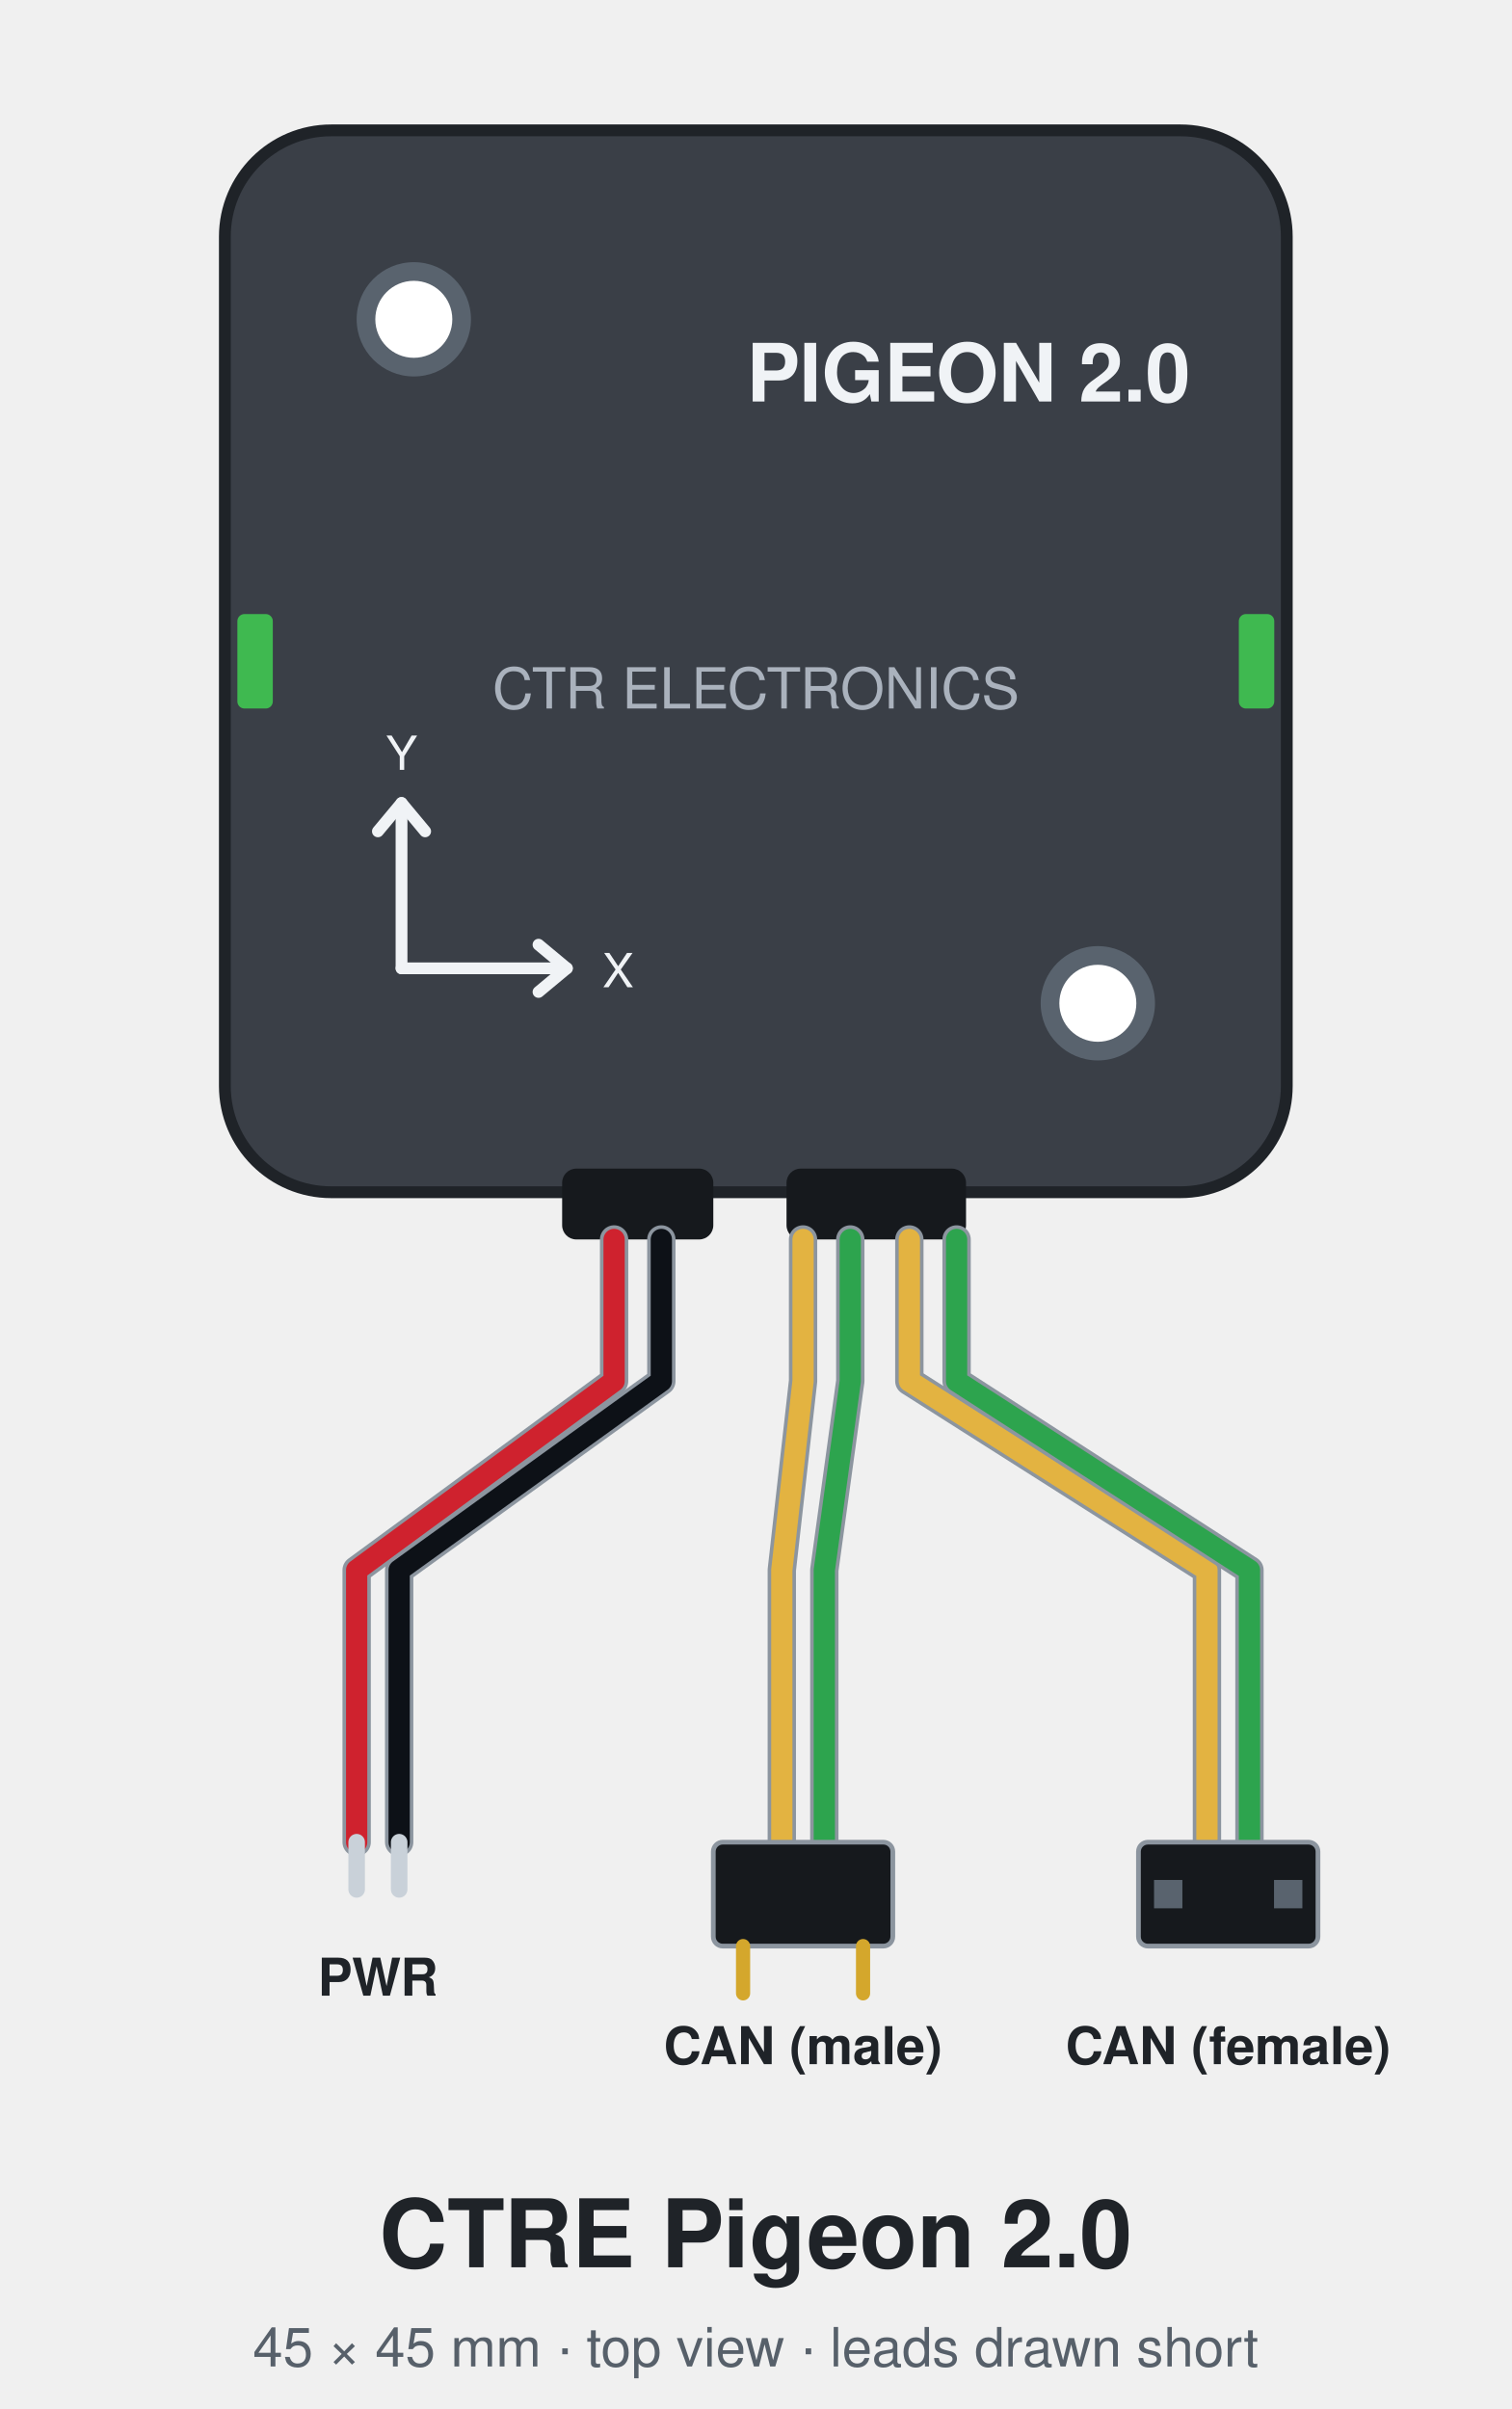
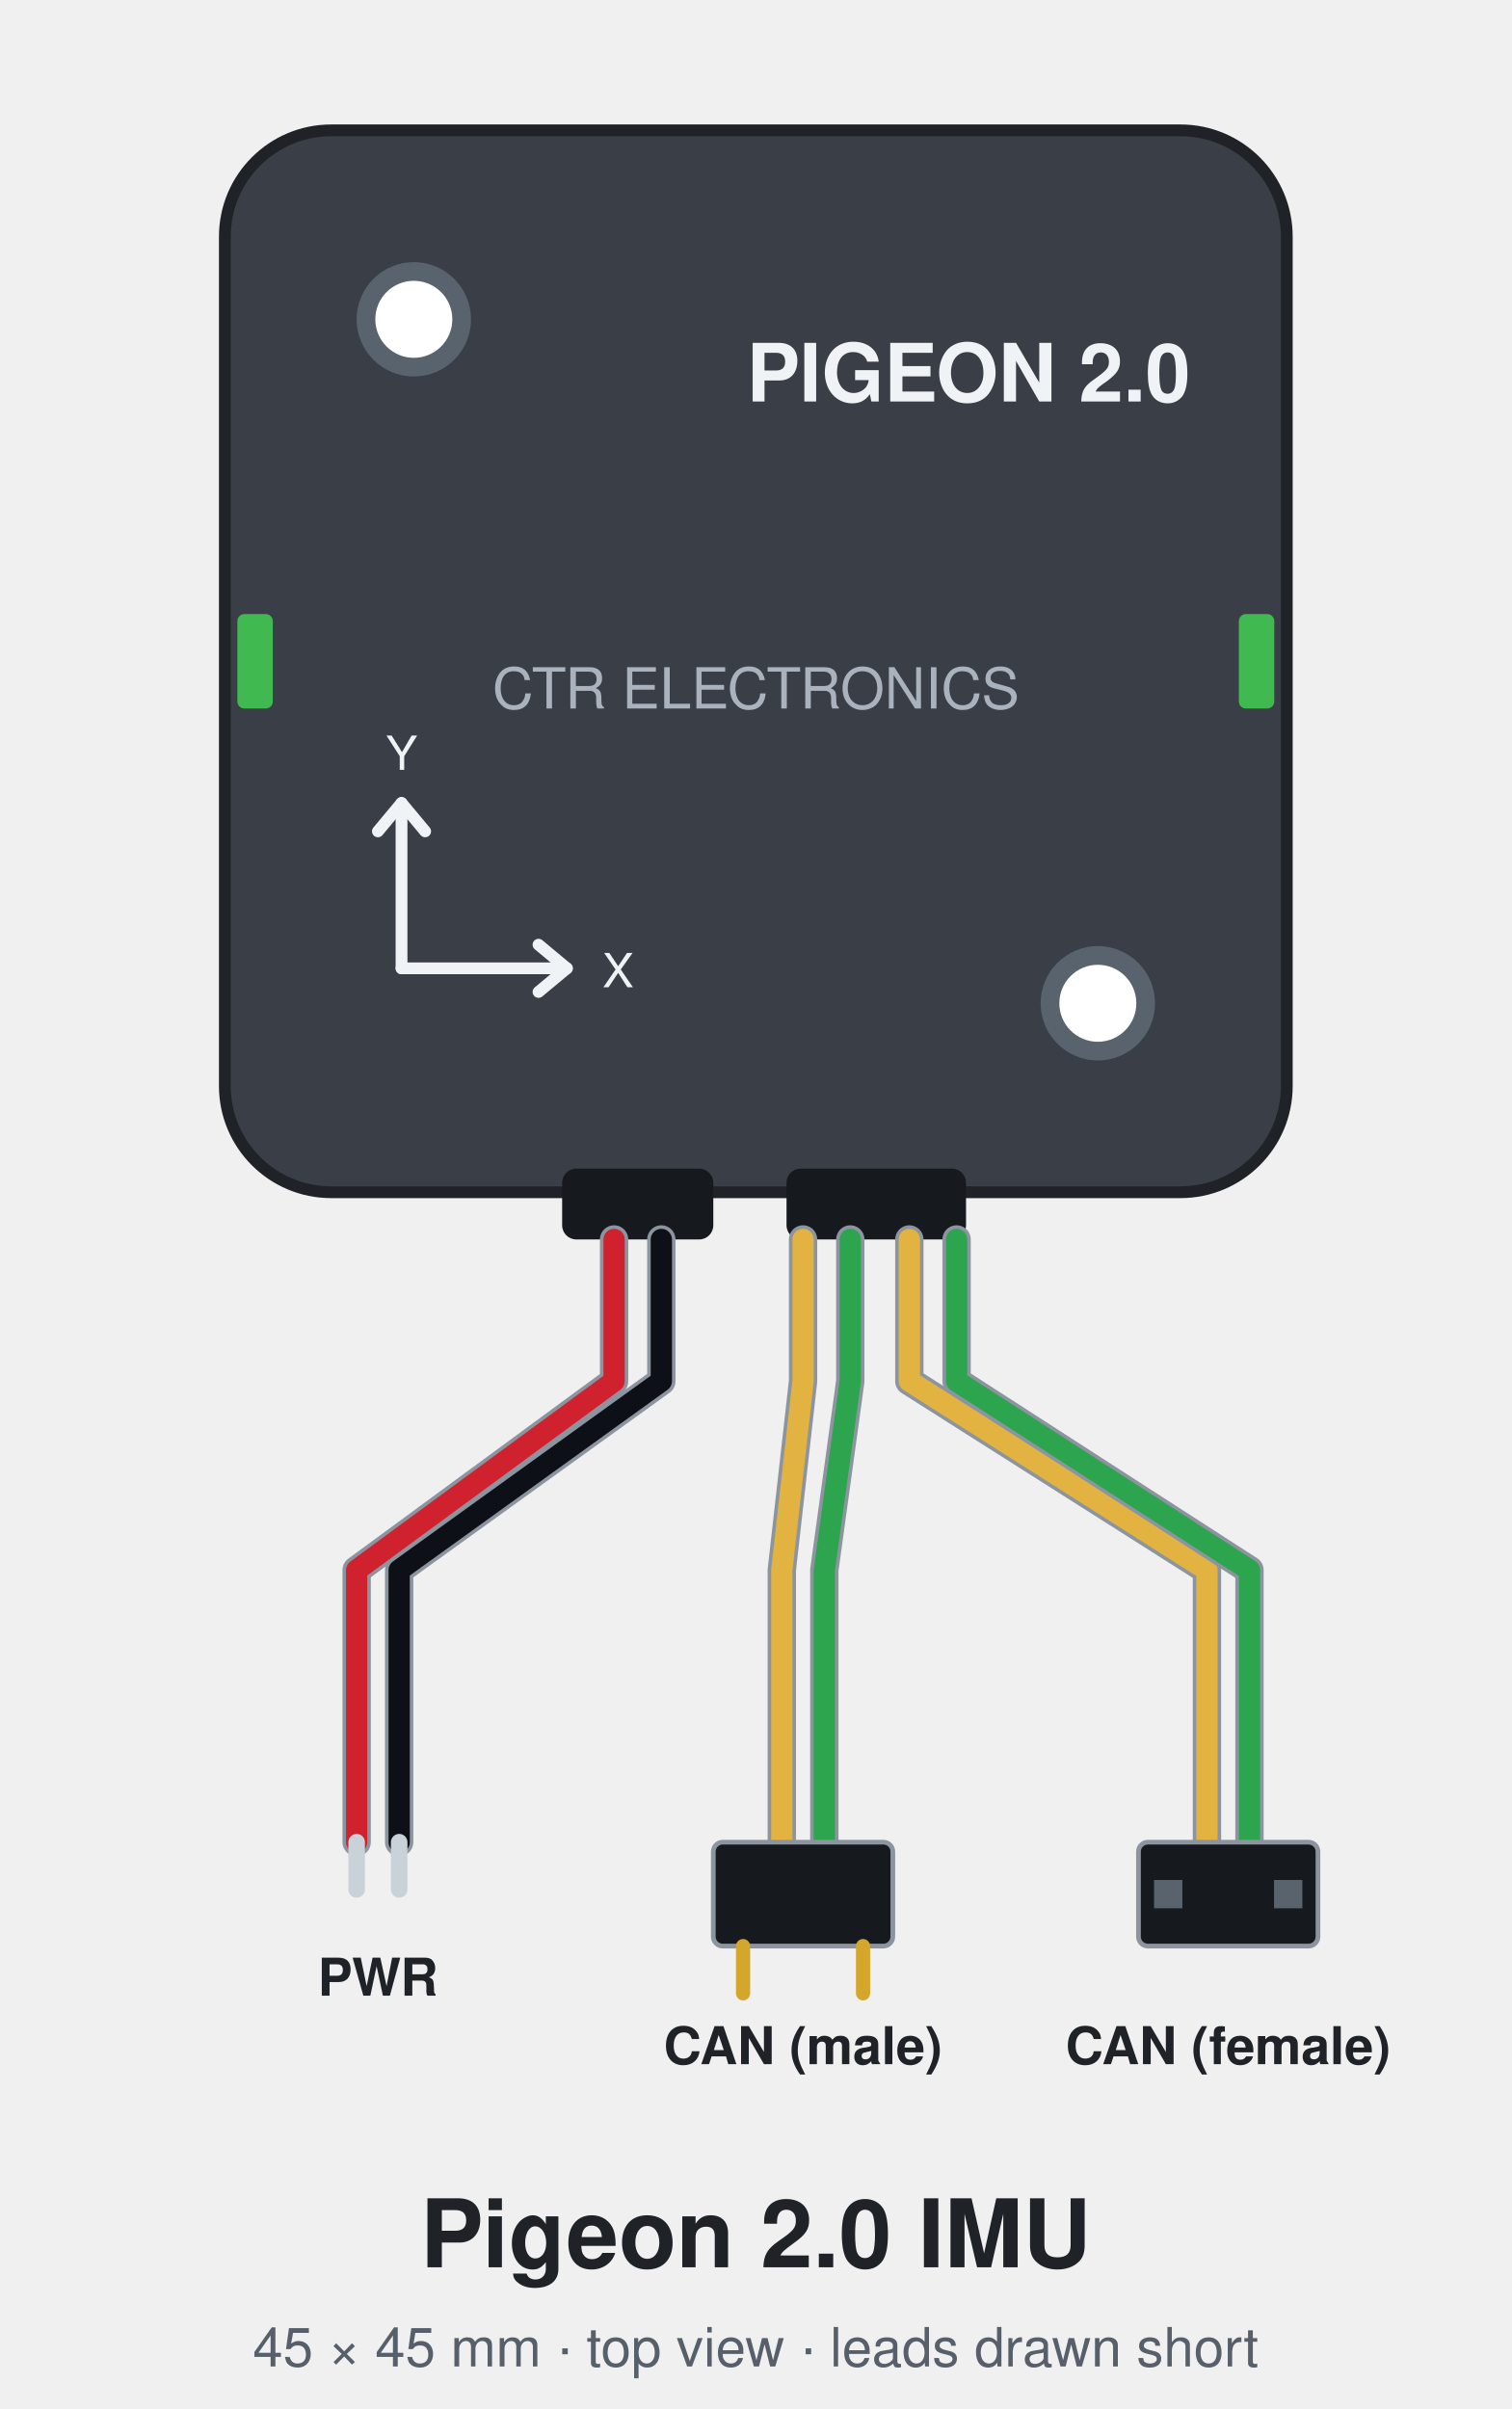
<svg xmlns="http://www.w3.org/2000/svg" viewBox="-32 -28 64 102" width="64mm" height="102mm" font-family="Helvetica, Arial, sans-serif">
  <rect x="-22.48" y="-22.48" width="44.96" height="44.96" rx="4.5" fill="#3a3f47" stroke="#1f2328" stroke-width="0.5" />
  <circle cx="-14.48" cy="-14.48" r="2.42" fill="#59636e" />
  <circle cx="-14.48" cy="-14.48" r="1.63" fill="#ffffff" />
  <circle cx="14.48" cy="14.48" r="2.42" fill="#59636e" />
  <circle cx="14.48" cy="14.48" r="1.63" fill="#ffffff" />
  <text x="9" y="-11" font-size="3.4" fill="#f0f3f6" text-anchor="middle" font-weight="bold">PIGEON 2.0</text>
  <text x="0" y="2" font-size="2.4" fill="#aab2bd" text-anchor="middle">CTR ELECTRONICS</text>
  <path d="M -15 13 L -8 13" fill="none" stroke="#f0f3f6" stroke-width="0.5" stroke-linejoin="round" stroke-linecap="round" />
  <path d="M -15 13 L -15 6" fill="none" stroke="#f0f3f6" stroke-width="0.5" stroke-linejoin="round" stroke-linecap="round" />
  <path d="M -9.2 12 L -8 13 L -9.2 14" fill="none" stroke="#f0f3f6" stroke-width="0.5" stroke-linejoin="round" stroke-linecap="round" />
  <path d="M -16 7.2 L -15 6 L -14 7.2" fill="none" stroke="#f0f3f6" stroke-width="0.5" stroke-linejoin="round" stroke-linecap="round" />
  <text x="-6.5" y="13.8" font-size="2" fill="#f0f3f6" text-anchor="start">X</text>
  <text x="-15" y="4.6" font-size="2" fill="#f0f3f6" text-anchor="middle">Y</text>
  <rect x="-21.95" y="-2" width="1.5" height="4" rx="0.3" fill="#3fb950" />
  <rect x="20.45" y="-2" width="1.5" height="4" rx="0.3" fill="#3fb950" />
  <rect x="-8.2" y="21.48" width="6.4" height="3" rx="0.6" fill="#16191d" />
  <rect x="1.3" y="21.48" width="7.6" height="3" rx="0.6" fill="#16191d" />
  <path d="M -6 24.48 L -6 30.48 L -16.9 38.48 L -16.9 50" fill="none" stroke="#8c959f" stroke-width="1.2" stroke-linejoin="round" stroke-linecap="round" />
  <path d="M -6 24.48 L -6 30.48 L -16.9 38.48 L -16.9 50" fill="none" stroke="#cf222e" stroke-width="0.9" stroke-linejoin="round" stroke-linecap="round" />
  <path d="M -4 24.48 L -4 30.48 L -15.1 38.48 L -15.1 50" fill="none" stroke="#8c959f" stroke-width="1.2" stroke-linejoin="round" stroke-linecap="round" />
  <path d="M -4 24.48 L -4 30.48 L -15.1 38.48 L -15.1 50" fill="none" stroke="#0d1117" stroke-width="0.9" stroke-linejoin="round" stroke-linecap="round" />
  <path d="M 2 24.48 L 2 30.48 L 1.1 38.48 L 1.1 50" fill="none" stroke="#8c959f" stroke-width="1.2" stroke-linejoin="round" stroke-linecap="round" />
  <path d="M 2 24.48 L 2 30.48 L 1.1 38.48 L 1.1 50" fill="none" stroke="#e3b341" stroke-width="0.9" stroke-linejoin="round" stroke-linecap="round" />
  <path d="M 4 24.48 L 4 30.48 L 2.9 38.48 L 2.9 50" fill="none" stroke="#8c959f" stroke-width="1.2" stroke-linejoin="round" stroke-linecap="round" />
  <path d="M 4 24.48 L 4 30.48 L 2.9 38.48 L 2.9 50" fill="none" stroke="#2da44e" stroke-width="0.9" stroke-linejoin="round" stroke-linecap="round" />
  <path d="M 6.5 24.48 L 6.5 30.48 L 19.1 38.48 L 19.1 50" fill="none" stroke="#8c959f" stroke-width="1.2" stroke-linejoin="round" stroke-linecap="round" />
  <path d="M 6.5 24.48 L 6.5 30.48 L 19.1 38.48 L 19.1 50" fill="none" stroke="#e3b341" stroke-width="0.9" stroke-linejoin="round" stroke-linecap="round" />
  <path d="M 8.5 24.48 L 8.5 30.48 L 20.9 38.48 L 20.9 50" fill="none" stroke="#8c959f" stroke-width="1.2" stroke-linejoin="round" stroke-linecap="round" />
  <path d="M 8.5 24.48 L 8.5 30.48 L 20.9 38.48 L 20.9 50" fill="none" stroke="#2da44e" stroke-width="0.9" stroke-linejoin="round" stroke-linecap="round" />
  <path d="M -16.9 50 L -16.9 52" fill="none" stroke="#c9d1d9" stroke-width="0.7" stroke-linejoin="round" stroke-linecap="round" />
  <path d="M -15.1 50 L -15.1 52" fill="none" stroke="#c9d1d9" stroke-width="0.7" stroke-linejoin="round" stroke-linecap="round" />
  <rect x="-1.8" y="50" width="7.6" height="4.4" rx="0.4" fill="#16191d" stroke="#8c959f" stroke-width="0.2" />
  <path d="M -0.54 54.4 L -0.54 56.4" fill="none" stroke="#d4a72c" stroke-width="0.6" stroke-linejoin="round" stroke-linecap="round" />
  <path d="M 4.54 54.4 L 4.54 56.4" fill="none" stroke="#d4a72c" stroke-width="0.6" stroke-linejoin="round" stroke-linecap="round" />
  <rect x="16.2" y="50" width="7.6" height="4.4" rx="0.4" fill="#16191d" stroke="#8c959f" stroke-width="0.2" />
  <rect x="16.86" y="51.6" width="1.2" height="1.2" rx="0" fill="#59636e" />
  <rect x="21.94" y="51.6" width="1.2" height="1.2" rx="0" fill="#59636e" />
  <g class="lead-labels">
    <text x="-16" y="56.5" font-size="2.2" fill="#1f2328" text-anchor="middle" font-weight="bold">PWR</text>
    <text x="2" y="59.4" font-size="2.2" fill="#1f2328" text-anchor="middle" font-weight="bold">CAN (male)</text>
    <text x="20" y="59.4" font-size="2.2" fill="#1f2328" text-anchor="middle" font-weight="bold">CAN (female)</text>
  </g>
  <g class="caption">
-     <text x="0" y="68" font-size="4" fill="#1f2328" text-anchor="middle" font-weight="bold">CTRE Pigeon 2.0</text>
+     <text x="0" y="68" font-size="4" fill="#1f2328" text-anchor="middle" font-weight="bold">Pigeon 2.0 IMU</text>
    <text x="0" y="72.2" font-size="2.3" fill="#57606a" text-anchor="middle">45 × 45 mm · top view · leads drawn short</text>
  </g>
  <g id="anchors">
    <circle class="anchor" id="anchor-pwr" data-kind="power" cx="-16" cy="52" r="1" fill="none" />
    <circle class="anchor" id="anchor-can_a" data-kind="can" cx="2" cy="56.4" r="1" fill="none" />
    <circle class="anchor" id="anchor-can_b" data-kind="can" cx="20" cy="54.4" r="1" fill="none" />
  </g>
</svg>
